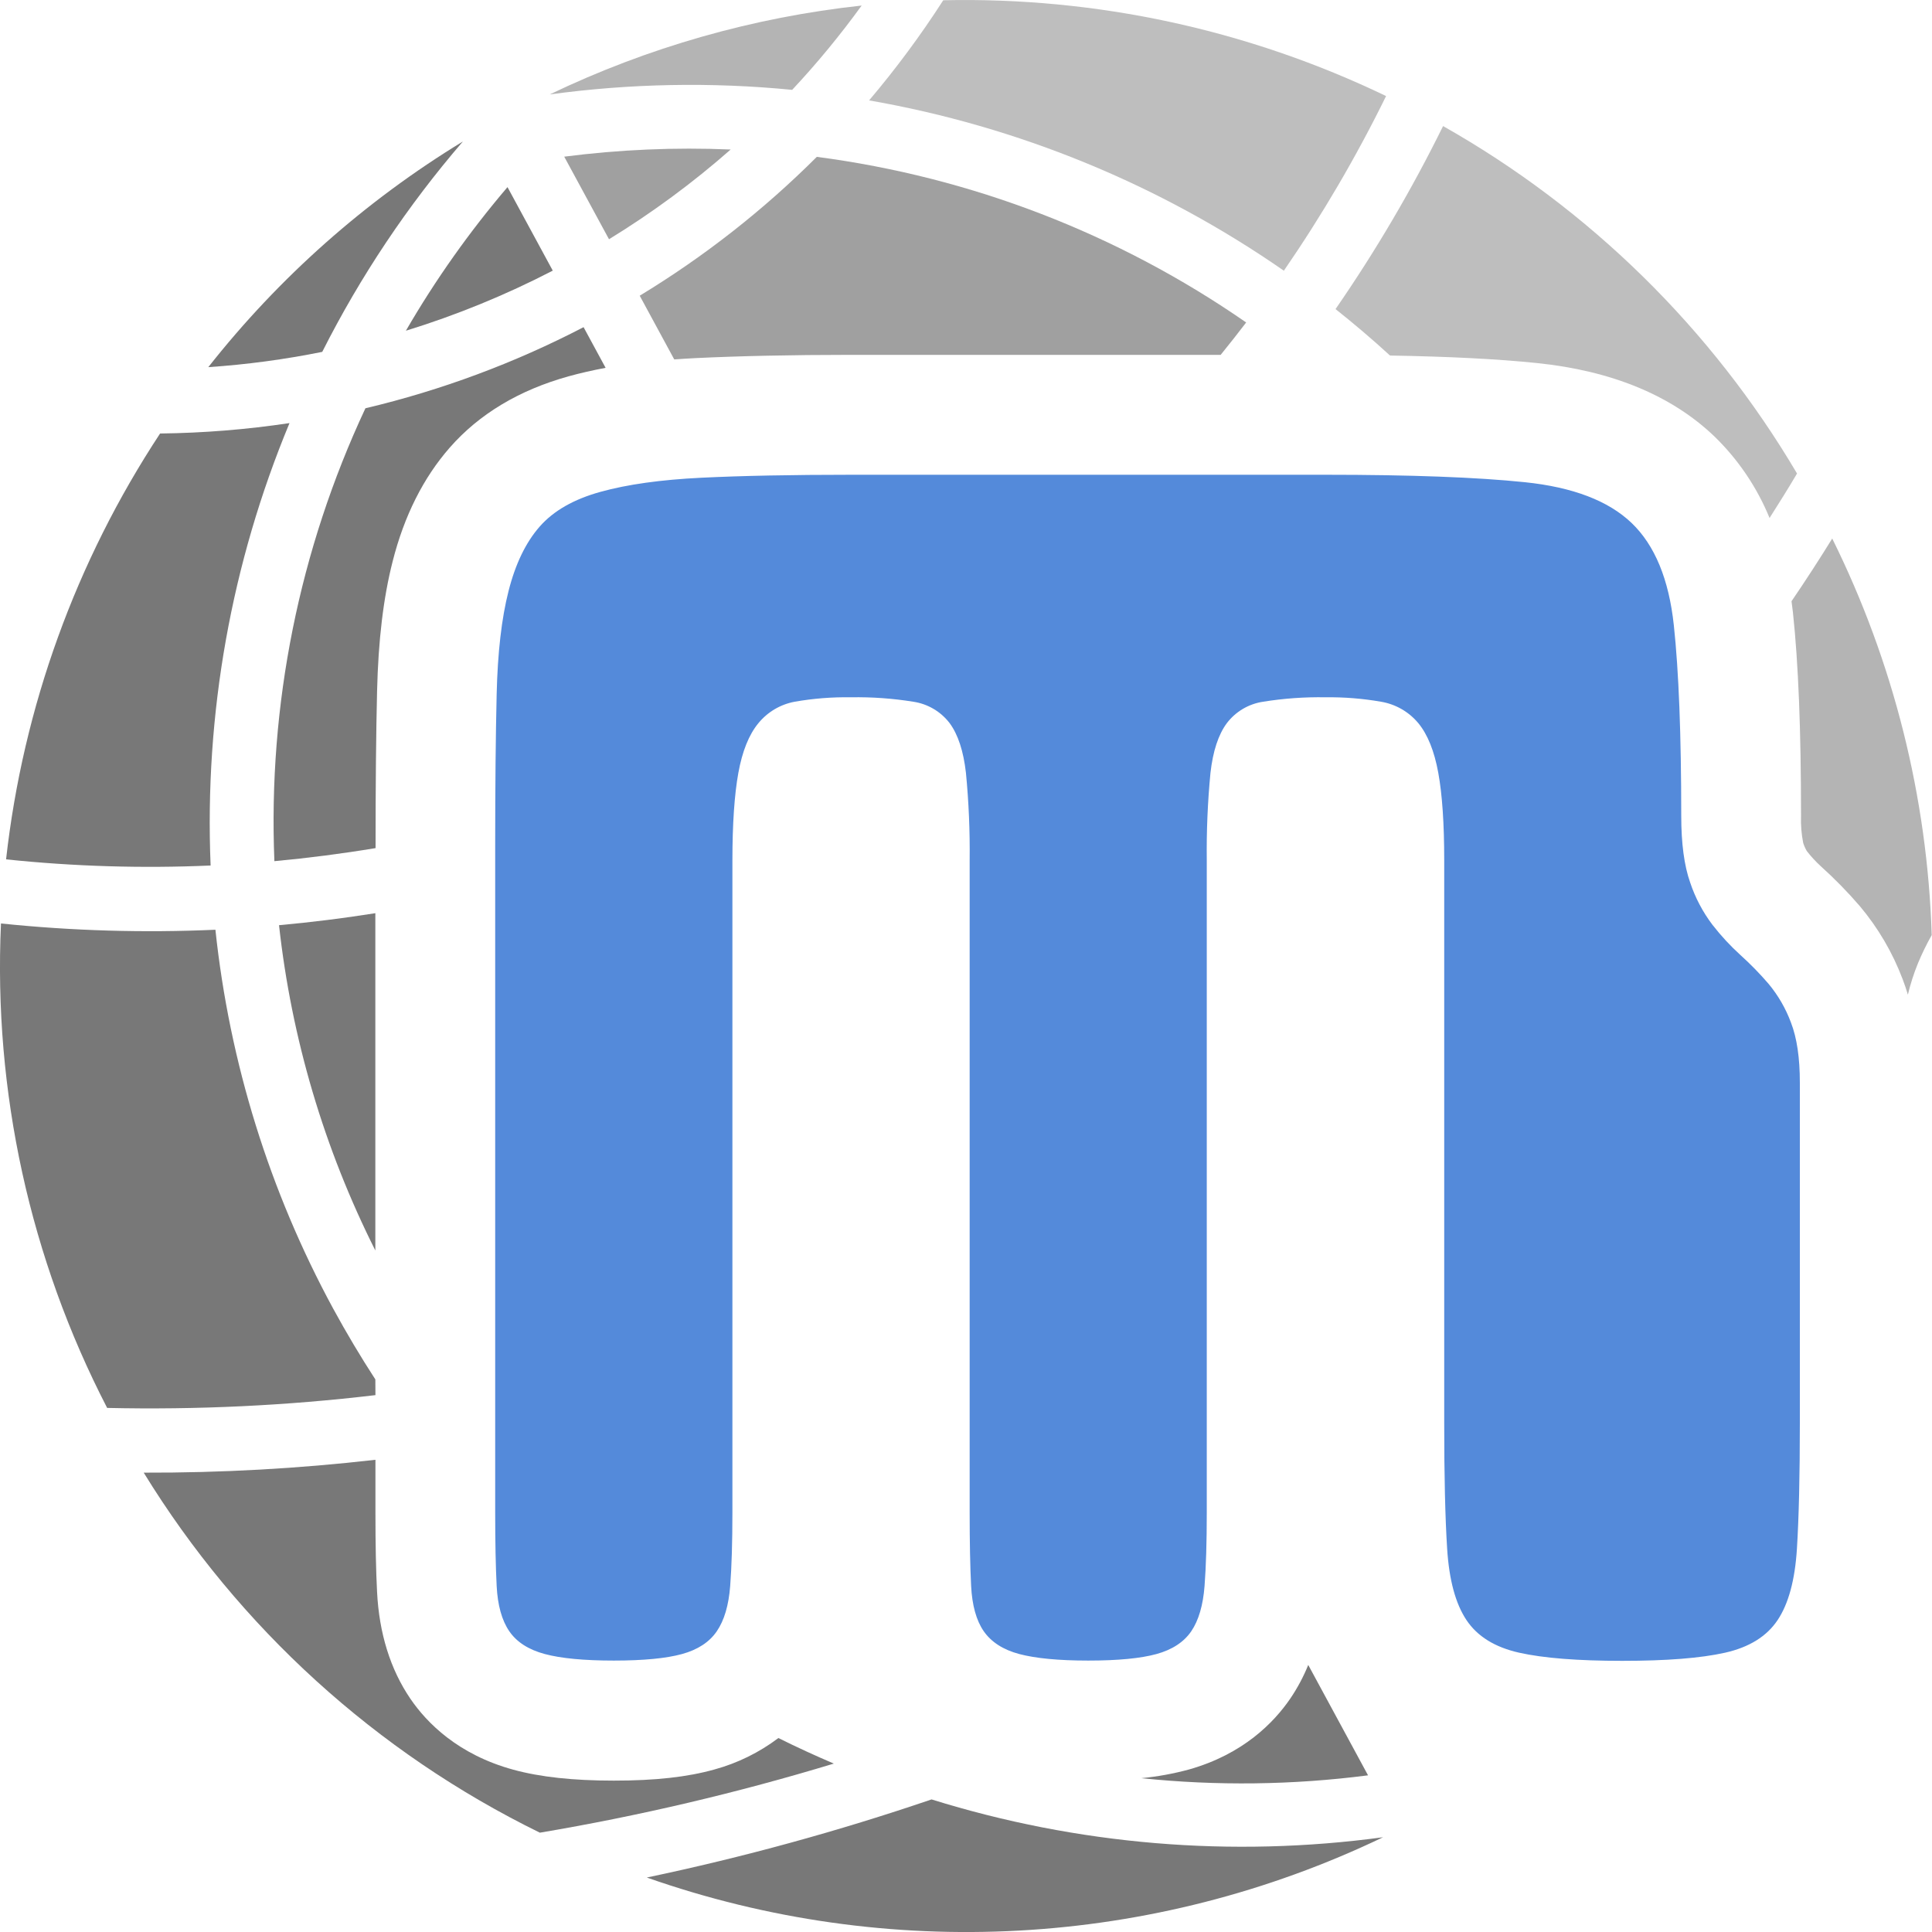
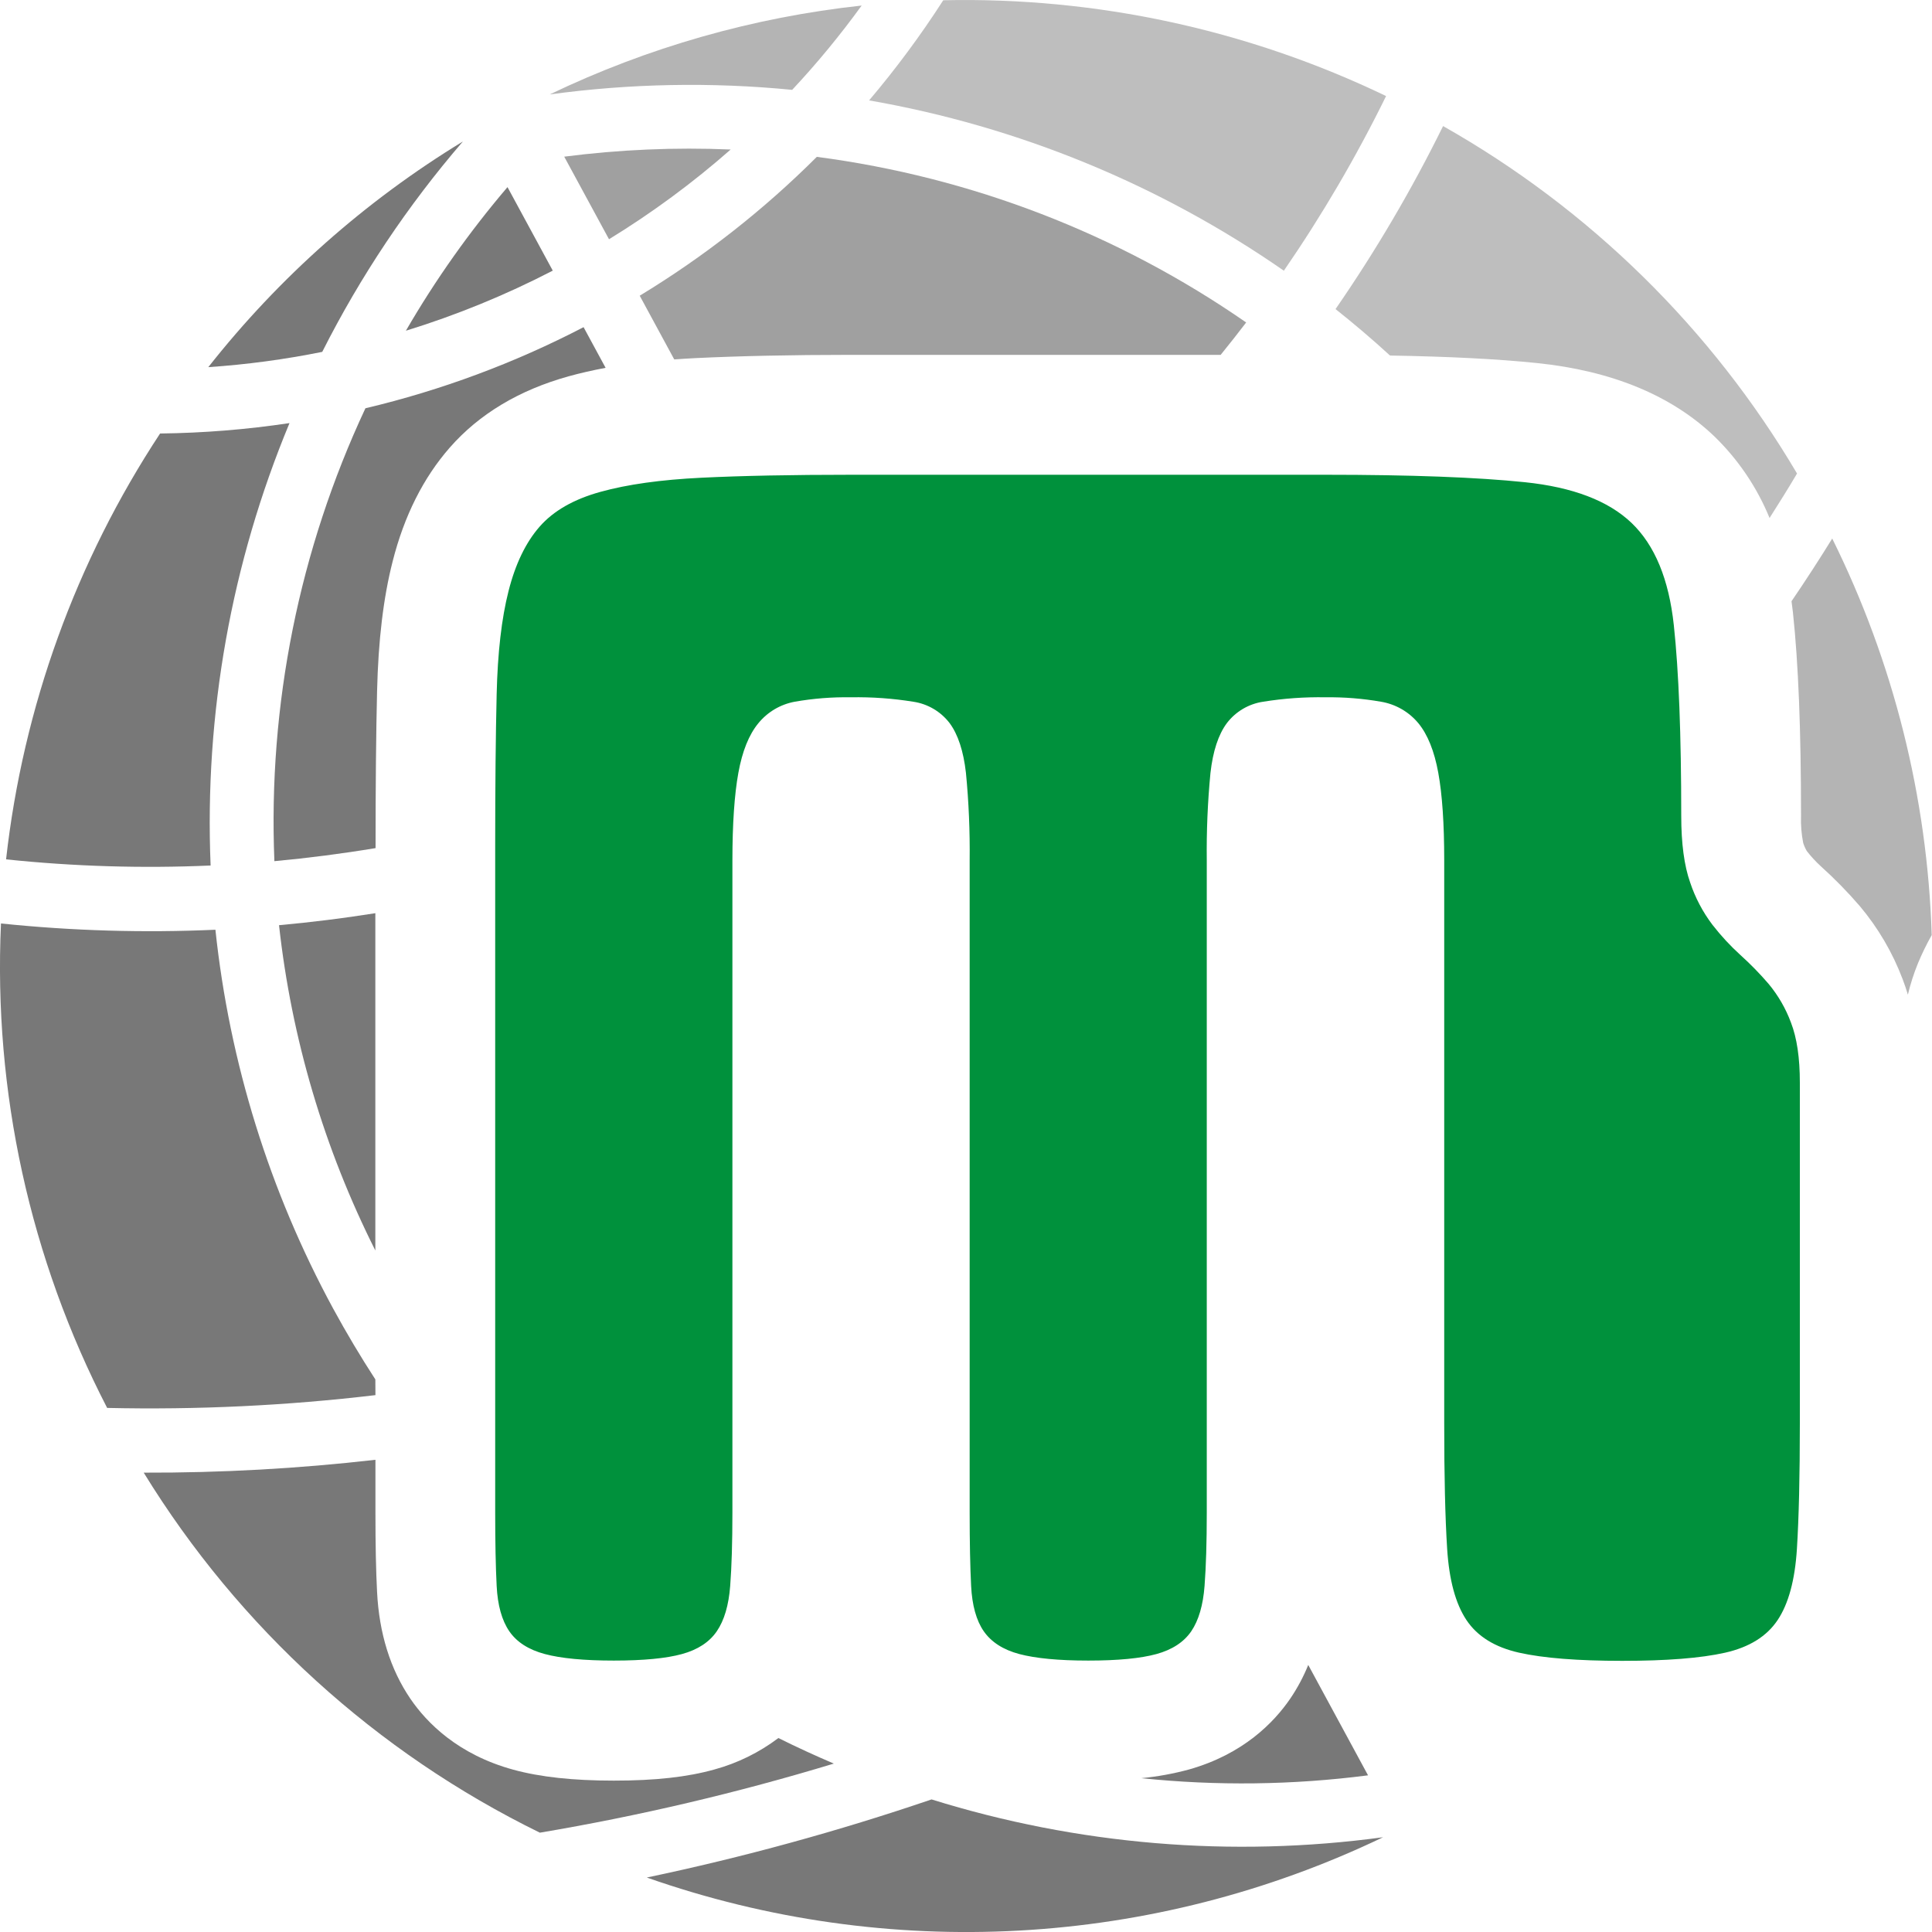
<svg xmlns="http://www.w3.org/2000/svg" viewBox="0 0 591.85 591.94">
  <defs>
-     <style>.cls-1{fill:#787878;}.cls-2{fill:#b4b4b4;}.cls-3{fill:#a0a0a0;}.cls-4{fill:#bebebe;}.cls-5{fill:#548ada;}</style>
+     <style>.cls-1{fill:#787878;}.cls-2{fill:#b4b4b4;}.cls-3{fill:#a0a0a0;}.cls-4{fill:#bebebe;}.cls-5{fill:#00913c;}</style>
  </defs>
  <g id="Layer_2" data-name="Layer 2">
    <g id="svg2848">
      <path class="cls-1" d="M115,279.79q-14.75,2.34-29.51,3.68A293.27,293.27,0,0,0,115,383.13Z" />
      <path class="cls-1" d="M419.15,543.94l-18.32-33.82a55.43,55.43,0,0,1-5.52,10.33c-5,7.31-14.41,17-31,21.69a87.14,87.14,0,0,1-14.63,2.67A300.1,300.1,0,0,0,419.15,543.94Z" />
      <path class="cls-2" d="M549.33,187.64c1.67,15.57,2.48,36,2.48,62.3a36,36,0,0,0,.67,8.34,12.42,12.42,0,0,0,1.12,2.5,37.9,37.9,0,0,0,4.23,4.59,134.45,134.45,0,0,1,12,12.26A77,77,0,0,1,582.94,300c.6,1.54,1.12,3.13,1.61,4.75a66.39,66.39,0,0,1,3.08-9.59,80.76,80.76,0,0,1,4.22-8.66A294.29,294.29,0,0,0,561.37,165q-6,9.72-12.47,19.21C549.05,185.33,549.2,186.48,549.33,187.64Z" />
      <path class="cls-3" d="M172.87,48,186.59,73.3a270.52,270.52,0,0,0,37.28-27.49A299.69,299.69,0,0,0,172.87,48Z" />
      <path class="cls-3" d="M196,90.6l10.58,19.52c2.12-.15,4.29-.29,6.52-.4,13.05-.63,29.09-1,47.68-1H374c2.65-3.28,5.27-6.57,7.81-9.92A298.84,298.84,0,0,0,250.26,48.06,288.67,288.67,0,0,1,196,90.6Z" />
      <path class="cls-4" d="M425.88,108.93c18.2.31,33.06,1.07,45.07,2.31,22.93,2.37,41.21,9.93,54.32,22.47a73.8,73.8,0,0,1,16.9,25c2.87-4.51,5.69-9,8.42-13.63A294,294,0,0,0,442.14,38.63,443.79,443.79,0,0,1,409.19,94.7Q417.77,101.5,425.88,108.93Z" />
      <path class="cls-1" d="M84.07,263.85q15.5-1.43,31-4V259c0-18.41.15-34.29.46-47.21.37-15.6,1.92-28.6,4.76-39.74,3.54-14,9.43-25.69,17.51-34.91,9-10.28,21.25-17.63,36.4-21.84q5.35-1.48,11.35-2.6l-6.75-12.46a289.83,289.83,0,0,1-66.84,24.85A298.53,298.53,0,0,0,84.07,263.85Z" />
      <path class="cls-1" d="M238.49,532.51a57.83,57.83,0,0,1-19.58,9.63c-8.31,2.33-18.11,3.42-30.85,3.42-12.46,0-22.52-1.09-30.76-3.34-17-4.64-26.56-14.4-31.58-21.77-6.12-9-9.55-20-10.19-32.67-.34-6.56-.5-14.52-.5-24.35V447.26a606.68,606.68,0,0,1-71,3.94A294.32,294.32,0,0,0,165.41,561.51a726.54,726.54,0,0,0,90.07-21.17Q246.87,536.68,238.49,532.51Z" />
      <path class="cls-1" d="M285.42,551.32a746.83,746.83,0,0,1-87.25,23.93,295.25,295.25,0,0,0,225.58-12.34A320.18,320.18,0,0,1,285.42,551.32Z" />
      <path class="cls-1" d="M115,422.63q-6.82-10.49-12.9-21.65A312.43,312.43,0,0,1,66,284.86,444.26,444.26,0,0,1,.3,282.94,294.17,294.17,0,0,0,32.83,431.37a586.85,586.85,0,0,0,82.2-3.92Z" />
      <path class="cls-1" d="M169.36,82.92,155.49,57.33a298.84,298.84,0,0,0-31.13,44A272.46,272.46,0,0,0,169.36,82.92Z" />
      <path class="cls-4" d="M424.68,29.43A297.72,297.72,0,0,0,289,.08a290,290,0,0,1-22.72,30.68A318.76,318.76,0,0,1,393.36,82.94,424.15,424.15,0,0,0,424.68,29.43Z" />
      <path class="cls-1" d="M64.53,265.18A318.67,318.67,0,0,1,88.7,129.63a289.36,289.36,0,0,1-39.65,3.19A297.47,297.47,0,0,0,1.86,263.3,423.76,423.76,0,0,0,64.53,265.18Z" />
      <path class="cls-2" d="M242.71,27.53A267.39,267.39,0,0,0,264,1.7a294,294,0,0,0-95.56,27.23A319.21,319.21,0,0,1,242.71,27.53Z" />
      <path class="cls-1" d="M141.82,43.35a294.19,294.19,0,0,0-78,69.14,268.31,268.31,0,0,0,34.91-4.68A319.13,319.13,0,0,1,141.82,43.35Z" />
      <path class="cls-5" d="M406.1,145.46q39.06,0,61.09,2.28t32.71,12.49q10.67,10.22,12.94,31.34t2.27,58.37q0,12.72,2.73,20.44a45.13,45.13,0,0,0,6.82,12.95,73,73,0,0,0,8.62,9.31,96.61,96.61,0,0,1,8.64,8.86,40.58,40.58,0,0,1,6.81,11.81q2.73,7.05,2.72,18.4V436.18q0,24.09-.9,38.39t-5.91,21.8q-5,7.5-16.12,10T497,508.86q-20.44,0-31.57-2.5t-16.13-10q-5-7.5-5.91-21.8t-.9-38.39V263.57q0-16.8-1.82-26.8t-6.13-15.22A18.94,18.94,0,0,0,423.13,215a92,92,0,0,0-17-1.36A108.23,108.23,0,0,0,387,215a17.14,17.14,0,0,0-11.13,6.59q-3.87,5.23-5,15.22a248.49,248.49,0,0,0-1.13,26.8V463.43q0,13.63-.68,22.49T365,499.78c-2.27,3.33-5.84,5.67-10.68,7s-11.81,2-20.89,2-16.13-.68-21.12-2-8.63-3.71-10.91-7-3.56-7.95-3.86-13.86-.45-13.4-.45-22.49V263.57a248.06,248.06,0,0,0-1.14-26.8q-1.14-10-5-15.22A17.19,17.19,0,0,0,279.82,215a108.39,108.39,0,0,0-19.08-1.36A91.08,91.08,0,0,0,243.48,215a18.78,18.78,0,0,0-11.13,6.59q-4.32,5.23-6.13,15.22t-1.82,26.8V463.43q0,13.63-.68,22.49t-4.09,13.86q-3.4,5-10.68,7t-20.89,2q-13.63,0-21.12-2t-10.91-7q-3.41-5-3.86-13.86t-.45-22.49V259q0-27.25.45-46.33t3.64-31.58q3.16-12.48,9.54-19.75T184,150.69q12.27-3.41,30.89-4.32t45.88-.91Z" />
    </g>
  </g>
</svg>
